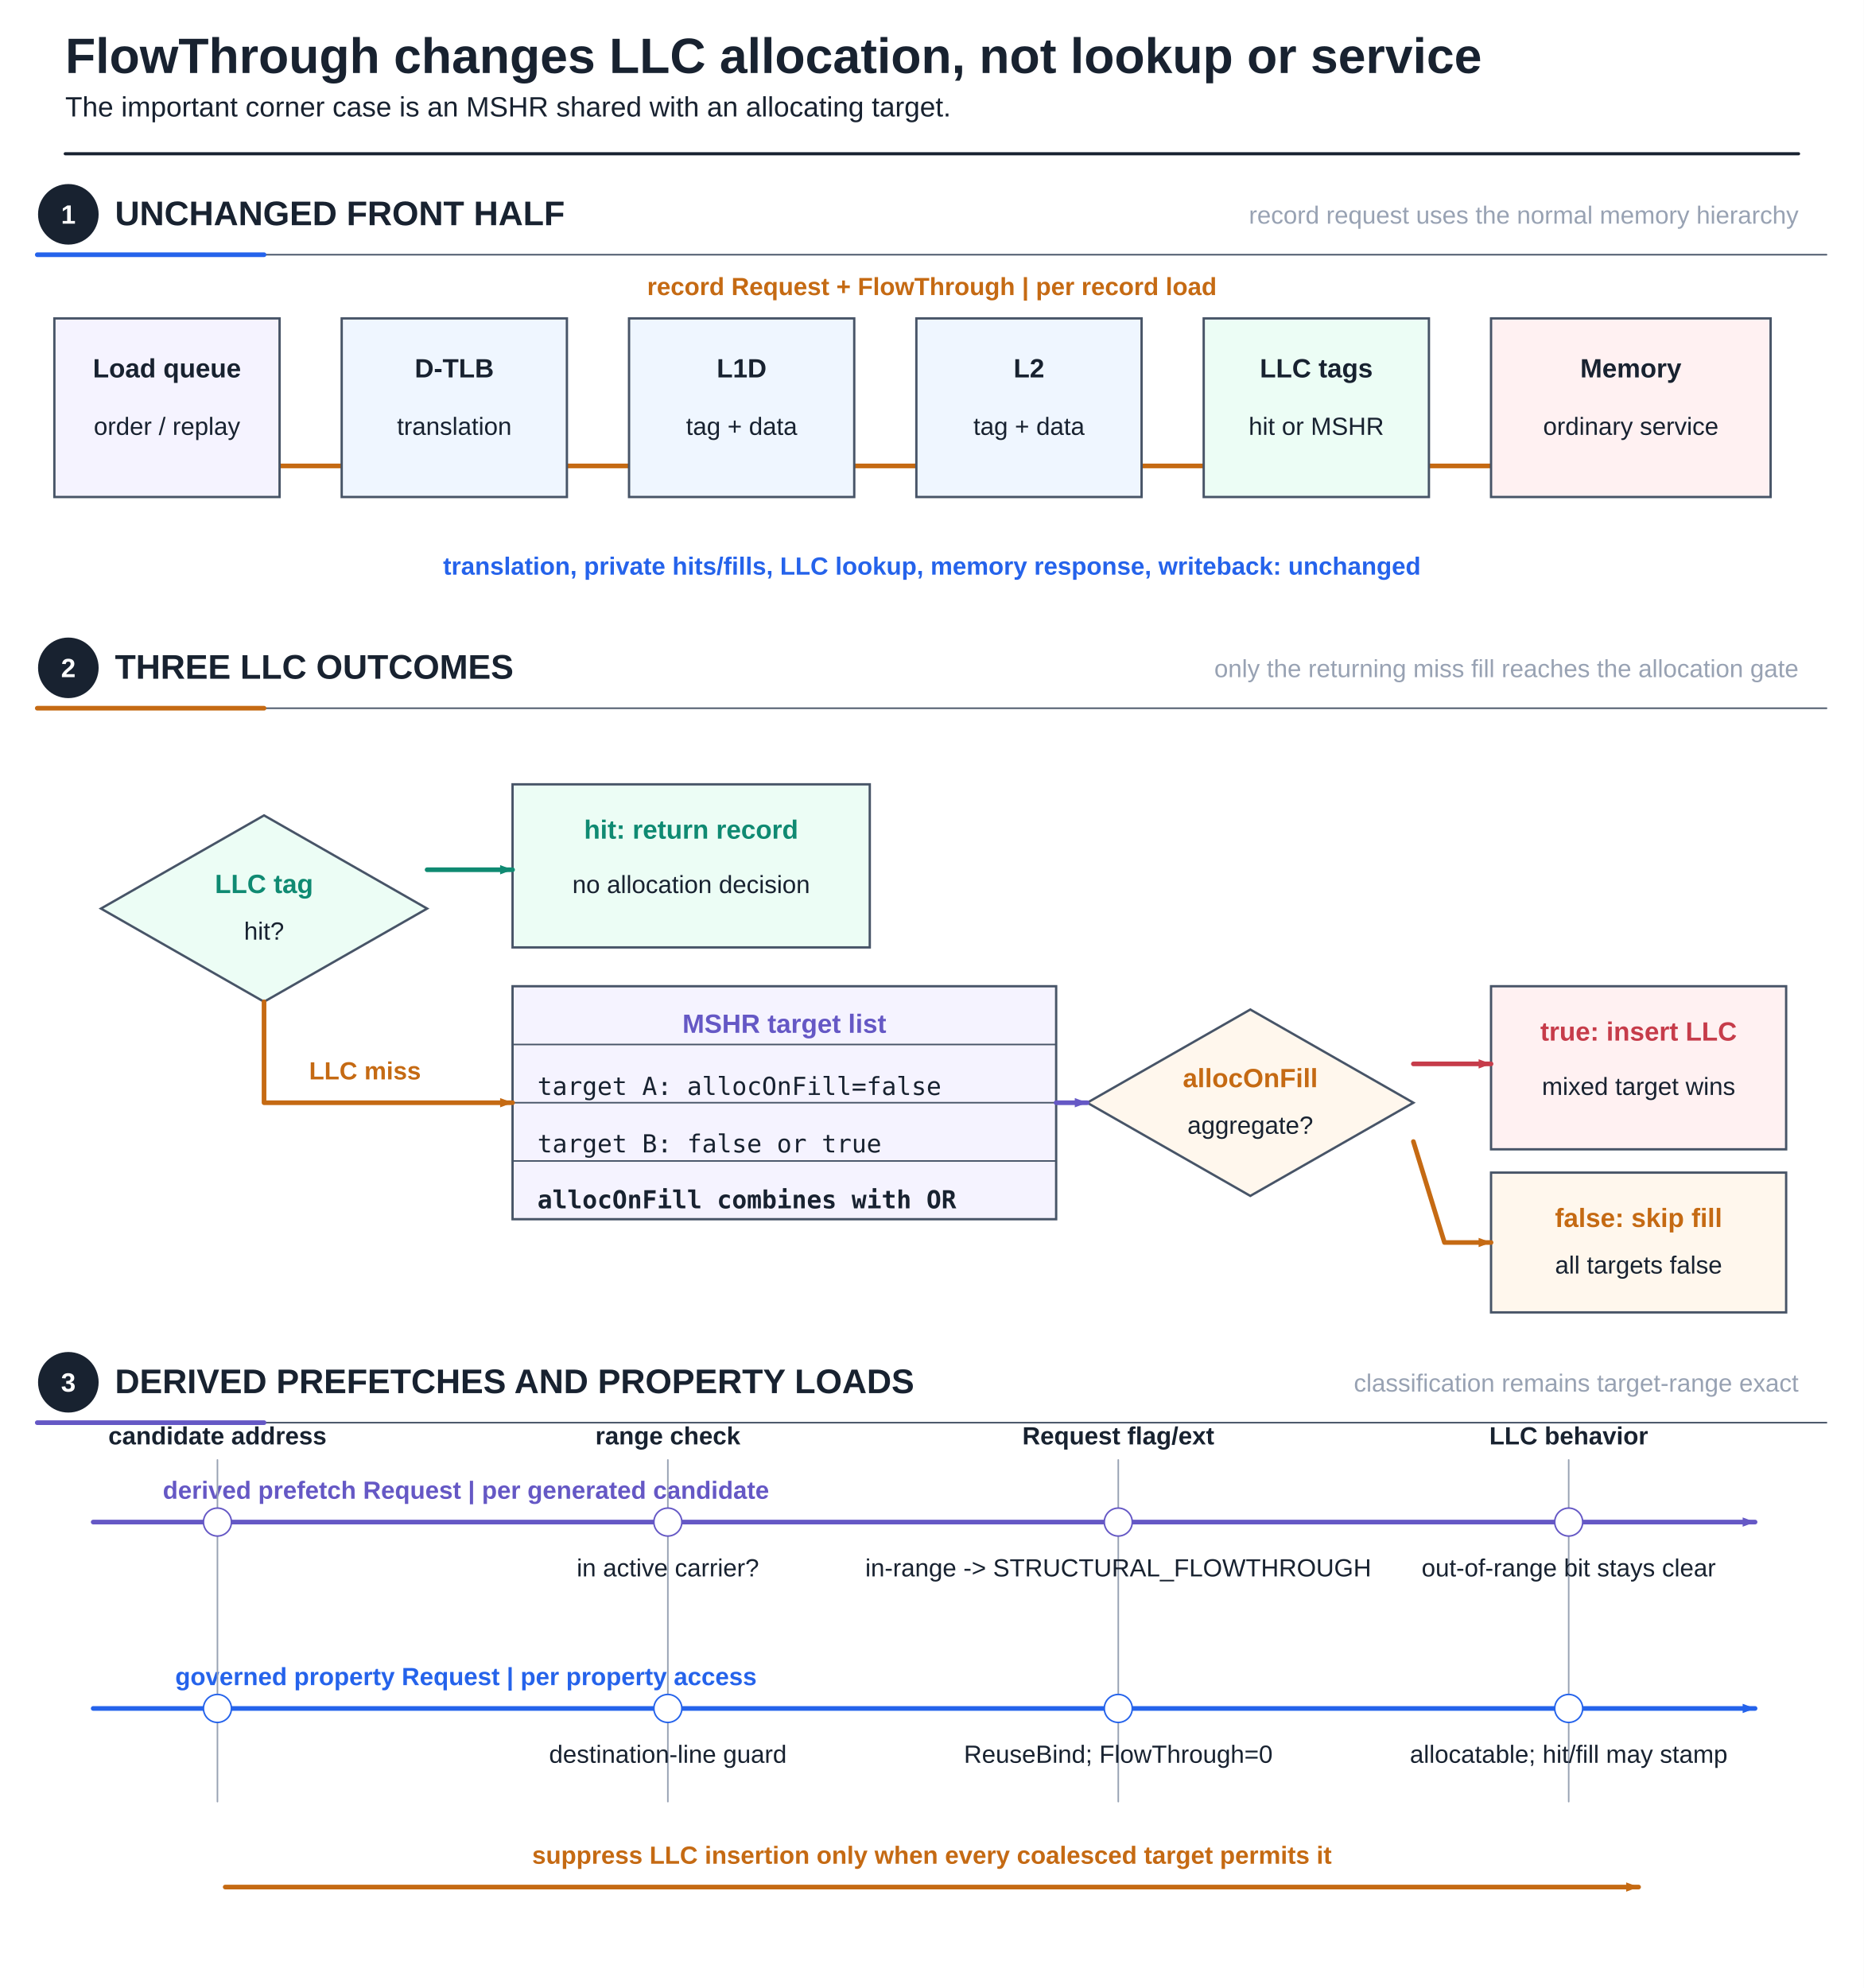
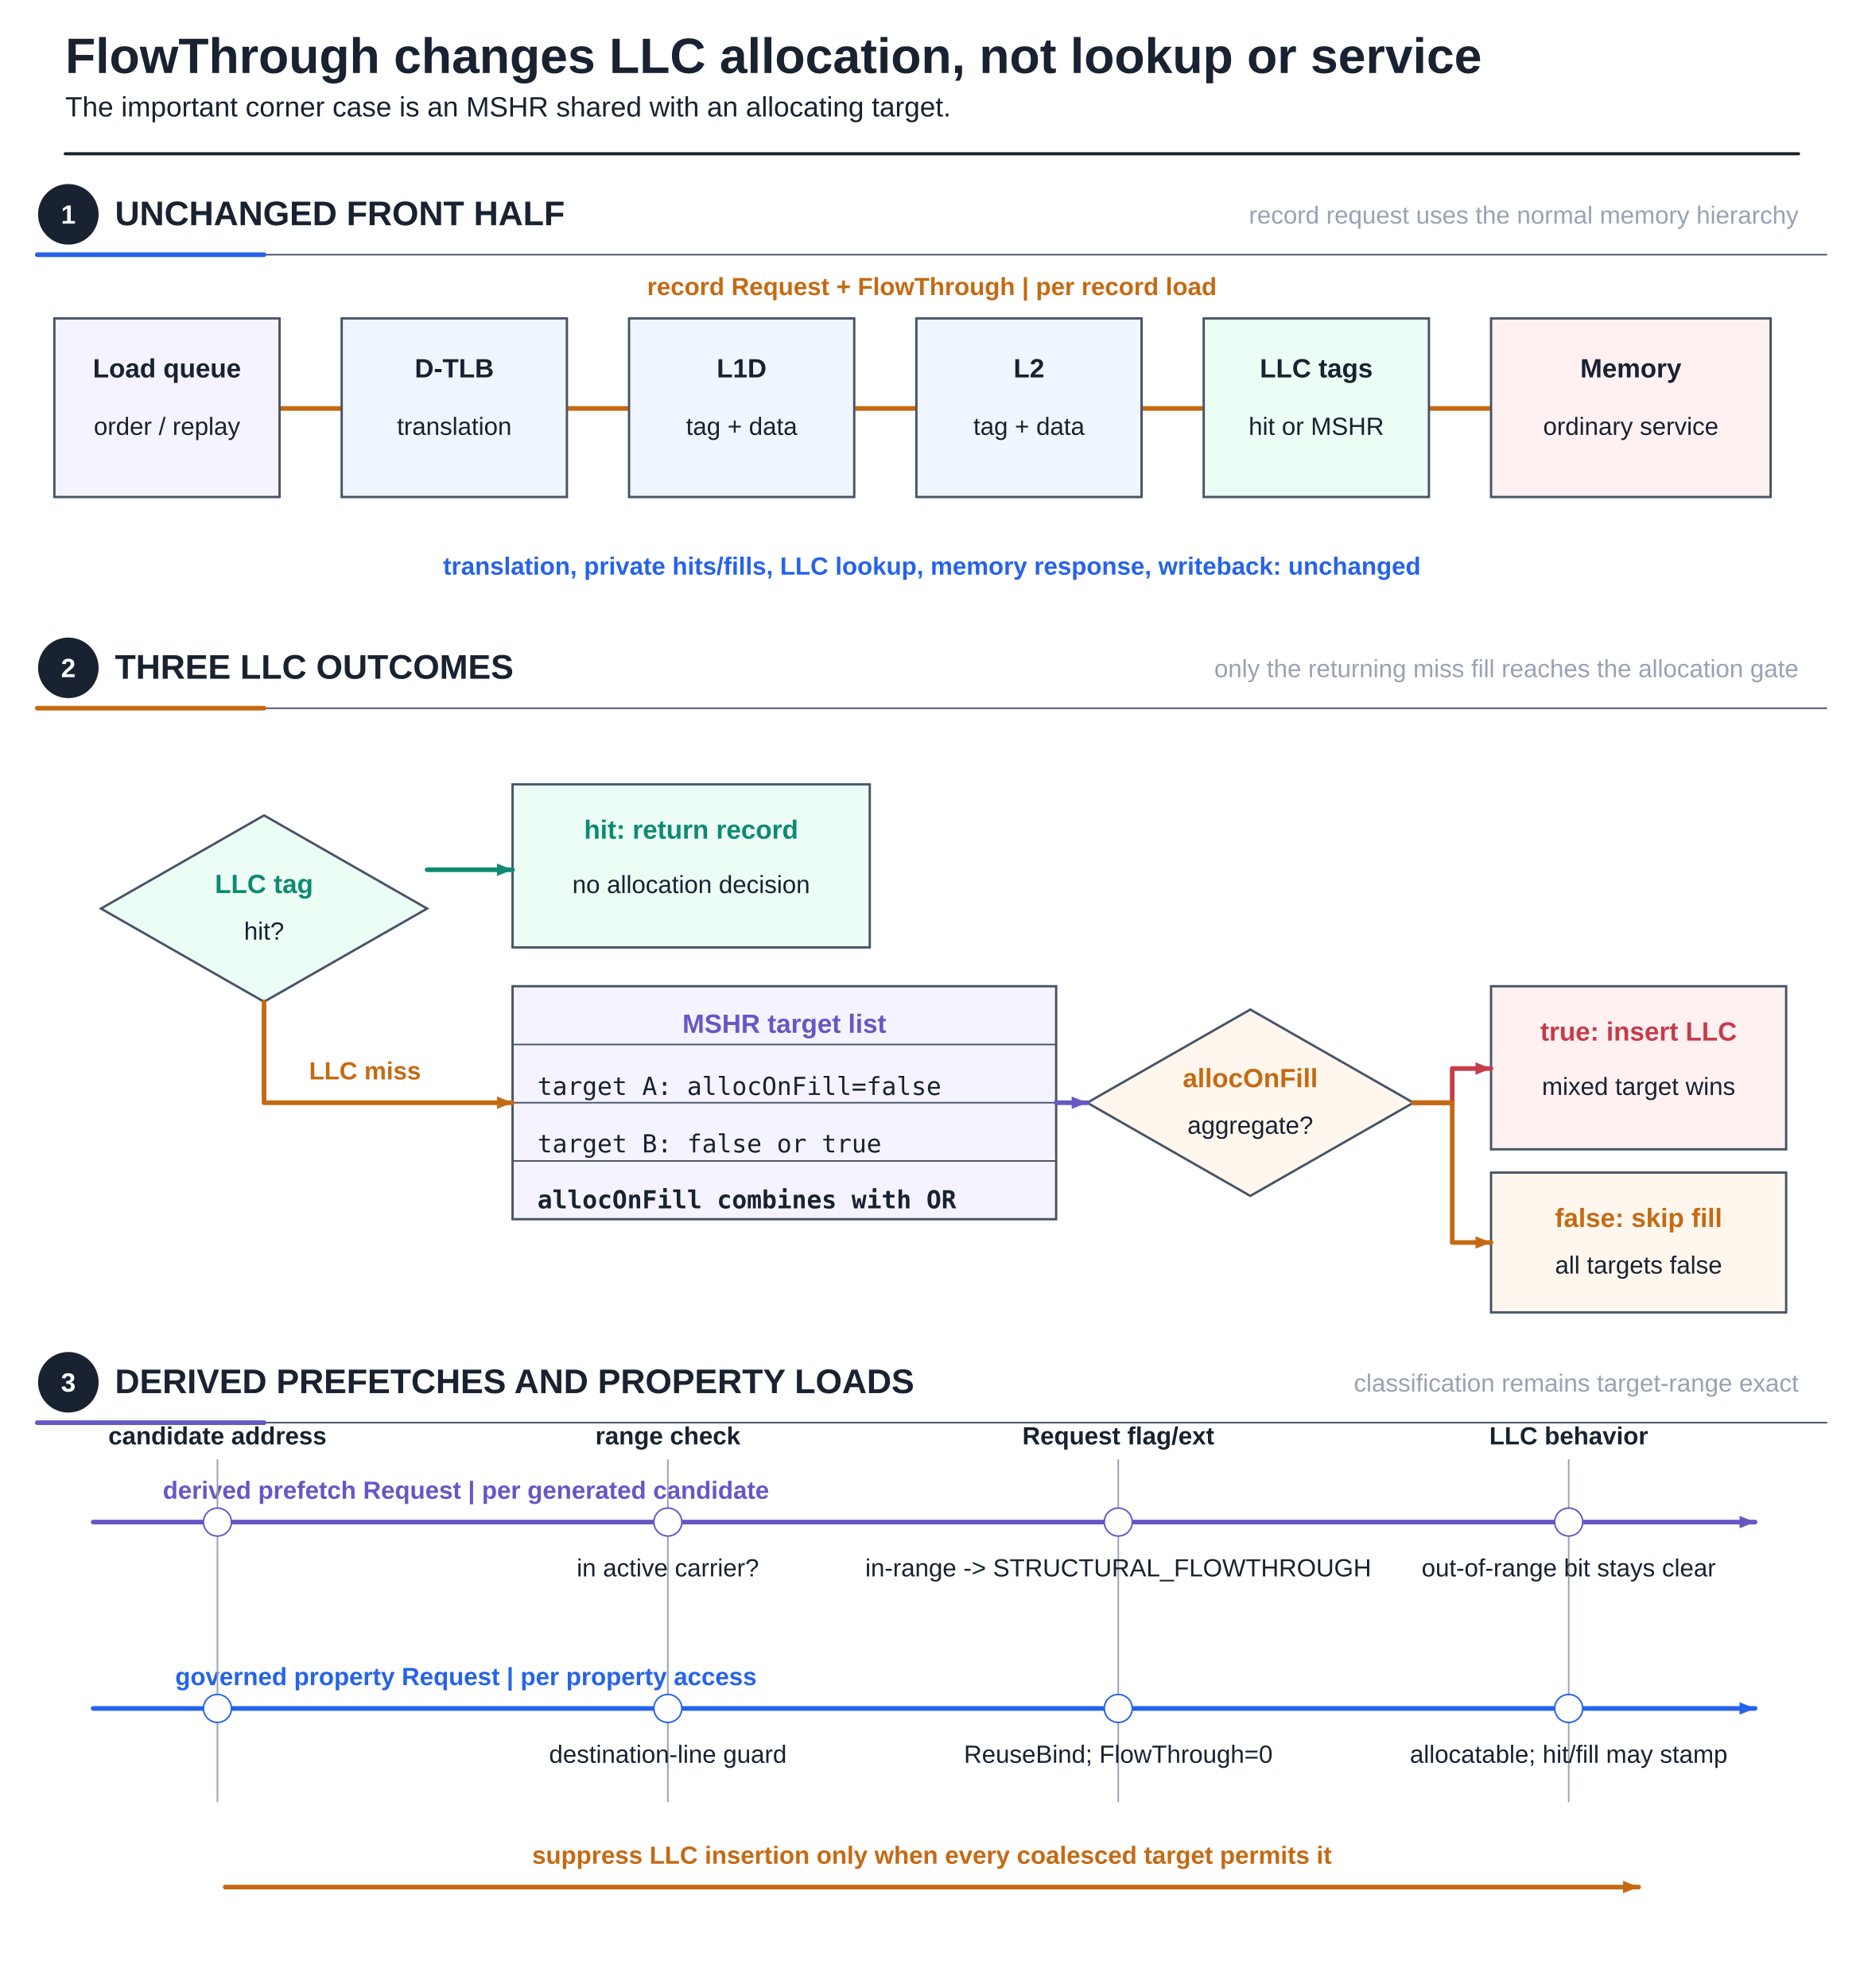
<svg xmlns="http://www.w3.org/2000/svg" width="1200" height="1280" viewBox="0 0 1200 1280" role="img" aria-labelledby="title desc" fill="#182230" data-figure-schema="ecg-public/v1">
  <defs>
-     <marker id="arrow-blue" viewBox="0 0 8 6" markerWidth="8" markerHeight="6" refX="8" refY="3" orient="auto" markerUnits="userSpaceOnUse">
-       <path d="M0 0 L8 3 L0 6 Z" fill="#2563EB" />
+     <marker id="arrow-blue" viewBox="0 0 10 8" markerWidth="11" markerHeight="8" refX="10" refY="4" orient="auto" markerUnits="userSpaceOnUse">
+       <path d="M0 0 L10 4 L0 8 Z" fill="#2563EB" />
    </marker>
-     <marker id="arrow-green" viewBox="0 0 8 6" markerWidth="8" markerHeight="6" refX="8" refY="3" orient="auto" markerUnits="userSpaceOnUse">
-       <path d="M0 0 L8 3 L0 6 Z" fill="#0F8A72" />
+     <marker id="arrow-green" viewBox="0 0 10 8" markerWidth="11" markerHeight="8" refX="10" refY="4" orient="auto" markerUnits="userSpaceOnUse">
+       <path d="M0 0 L10 4 L0 8 Z" fill="#0F8A72" />
    </marker>
-     <marker id="arrow-amber" viewBox="0 0 8 6" markerWidth="8" markerHeight="6" refX="8" refY="3" orient="auto" markerUnits="userSpaceOnUse">
-       <path d="M0 0 L8 3 L0 6 Z" fill="#C56A13" />
+     <marker id="arrow-amber" viewBox="0 0 10 8" markerWidth="11" markerHeight="8" refX="10" refY="4" orient="auto" markerUnits="userSpaceOnUse">
+       <path d="M0 0 L10 4 L0 8 Z" fill="#C56A13" />
    </marker>
-     <marker id="arrow-red" viewBox="0 0 8 6" markerWidth="8" markerHeight="6" refX="8" refY="3" orient="auto" markerUnits="userSpaceOnUse">
-       <path d="M0 0 L8 3 L0 6 Z" fill="#C63C4A" />
+     <marker id="arrow-red" viewBox="0 0 10 8" markerWidth="11" markerHeight="8" refX="10" refY="4" orient="auto" markerUnits="userSpaceOnUse">
+       <path d="M0 0 L10 4 L0 8 Z" fill="#C63C4A" />
    </marker>
-     <marker id="arrow-purple" viewBox="0 0 8 6" markerWidth="8" markerHeight="6" refX="8" refY="3" orient="auto" markerUnits="userSpaceOnUse">
-       <path d="M0 0 L8 3 L0 6 Z" fill="#6558C5" />
+     <marker id="arrow-purple" viewBox="0 0 10 8" markerWidth="11" markerHeight="8" refX="10" refY="4" orient="auto" markerUnits="userSpaceOnUse">
+       <path d="M0 0 L10 4 L0 8 Z" fill="#6558C5" />
    </marker>
-     <marker id="arrow-gray" viewBox="0 0 8 6" markerWidth="8" markerHeight="6" refX="8" refY="3" orient="auto" markerUnits="userSpaceOnUse">
-       <path d="M0 0 L8 3 L0 6 Z" fill="#98A2B3" />
+     <marker id="arrow-gray" viewBox="0 0 10 8" markerWidth="11" markerHeight="8" refX="10" refY="4" orient="auto" markerUnits="userSpaceOnUse">
+       <path d="M0 0 L10 4 L0 8 Z" fill="#98A2B3" />
    </marker>
-     <marker id="arrow-ink" viewBox="0 0 8 6" markerWidth="8" markerHeight="6" refX="8" refY="3" orient="auto" markerUnits="userSpaceOnUse">
-       <path d="M0 0 L8 3 L0 6 Z" fill="#182230" />
+     <marker id="arrow-ink" viewBox="0 0 10 8" markerWidth="11" markerHeight="8" refX="10" refY="4" orient="auto" markerUnits="userSpaceOnUse">
+       <path d="M0 0 L10 4 L0 8 Z" fill="#182230" />
    </marker>
    <style>
      :root { color-scheme: light dark; }
      @media (prefers-color-scheme: dark) {
        [fill="#FFFFFF"]{fill:#111827}[stroke="#FFFFFF"]{stroke:#111827}
        [fill="#F8FAFC"]{fill:#172033}[stroke="#F8FAFC"]{stroke:#172033}
        [fill="#EFF6FF"]{fill:#172554}[stroke="#EFF6FF"]{stroke:#172554}
        [fill="#ECFDF5"]{fill:#073B34}[stroke="#ECFDF5"]{stroke:#073B34}
        [fill="#FFF7ED"]{fill:#422A12}[stroke="#FFF7ED"]{stroke:#422A12}
        [fill="#FFF1F2"]{fill:#421B22}[stroke="#FFF1F2"]{stroke:#421B22}
        [fill="#F5F3FF"]{fill:#292349}[stroke="#F5F3FF"]{stroke:#292349}
        [fill="#182230"]{fill:#F8FAFC}[stroke="#182230"]{stroke:#F8FAFC}
        [fill="#475467"]{fill:#94A3B8}[stroke="#475467"]{stroke:#94A3B8}
        [fill="#98A2B3"]{fill:#A8B0BF}[stroke="#98A2B3"]{stroke:#A8B0BF}
        [fill="#2563EB"]{fill:#7FB0FF}[stroke="#2563EB"]{stroke:#7FB0FF}
        [fill="#0F8A72"]{fill:#5ED0B0}[stroke="#0F8A72"]{stroke:#5ED0B0}
        [fill="#C56A13"]{fill:#F0B36A}[stroke="#C56A13"]{stroke:#F0B36A}
        [fill="#6558C5"]{fill:#ADA4FF}[stroke="#6558C5"]{stroke:#ADA4FF}
        [fill="#C63C4A"]{fill:#F48B98}[stroke="#C63C4A"]{stroke:#F48B98}
      }
      .sans{font-family:"Liberation Sans","DejaVu Sans",Arial,sans-serif}
      .mono{font-family:"DejaVu Sans Mono","Liberation Mono",Consolas,monospace}
      .title{font-size:32px;font-weight:700}
      .subtitle{font-size:18px}
      .heading{font-size:22px;font-weight:700}
      .label{font-size:17px;font-weight:700}
      .body{font-size:16px}
</style>
  </defs>
  <rect x="0" y="0" width="1200" height="1280" fill="#FFFFFF" />
  <text x="42" y="47" text-anchor="start" class="sans title" fill="#182230" font-weight="700">FlowThrough changes LLC allocation, not lookup or service</text>
  <text x="42" y="75" text-anchor="start" class="sans subtitle" fill="#182230">The important corner case is an MSHR shared with an allocating target.</text>
  <line x1="42" y1="99" x2="1158" y2="99" stroke="#182230" stroke-width="2" stroke-linecap="round" vector-effect="non-scaling-stroke" />
  <circle cx="44" cy="138" r="19" fill="#182230" stroke="#182230" stroke-width="1" />
  <text x="44" y="144" text-anchor="middle" class="sans label" fill="#FFFFFF" font-weight="700">1</text>
  <text x="74" y="145" text-anchor="start" class="sans heading" fill="#182230" font-weight="700">UNCHANGED FRONT HALF</text>
  <text x="1158" y="144" text-anchor="end" class="sans body" fill="#98A2B3">record request uses the normal memory hierarchy</text>
  <line x1="24" y1="164" x2="1176" y2="164" stroke="#475467" stroke-width="1" stroke-linecap="round" vector-effect="non-scaling-stroke" />
  <line x1="24" y1="164" x2="170" y2="164" stroke="#2563EB" stroke-width="3" stroke-linecap="round" vector-effect="non-scaling-stroke" />
-   <path d="M45 300 L1130 300" fill="none" stroke="#C56A13" stroke-width="3" stroke-linecap="round" stroke-linejoin="round" vector-effect="non-scaling-stroke" marker-end="url(#arrow-amber)" data-flow-kind="transfer" data-flow-underlay="true" data-flow-label="record Request + FlowThrough" data-flow-cadence="per record load" />
+   <path d="M45 263 L1130 263" fill="none" stroke="#C56A13" stroke-width="3" stroke-linecap="round" stroke-linejoin="round" vector-effect="non-scaling-stroke" marker-end="url(#arrow-amber)" data-flow-kind="transfer" data-flow-underlay="true" data-flow-label="record Request + FlowThrough" data-flow-cadence="per record load" />
  <rect x="385.24" y="173.00" width="429.52" height="22" rx="3" fill="#FFFFFF" fill-opacity="0.96" data-label-background="true" />
  <text x="600" y="190" text-anchor="middle" class="sans body" fill="#C56A13" font-weight="700">record Request + FlowThrough | per record load</text>
  <rect x="35" y="205" width="145" height="115" rx="0" fill="#F5F3FF" stroke="#475467" stroke-width="1.5" data-shape="rect" data-x="35" data-y="205" data-width="145" data-height="115" />
  <text x="107.5" y="243" text-anchor="middle" class="sans label" fill="#182230" font-weight="700">Load queue</text>
  <text x="107.5" y="280" text-anchor="middle" class="sans body" fill="#182230">order / replay</text>
  <rect x="220" y="205" width="145" height="115" rx="0" fill="#EFF6FF" stroke="#475467" stroke-width="1.5" data-shape="rect" data-x="220" data-y="205" data-width="145" data-height="115" />
  <text x="292.5" y="243" text-anchor="middle" class="sans label" fill="#182230" font-weight="700">D-TLB</text>
  <text x="292.5" y="280" text-anchor="middle" class="sans body" fill="#182230">translation</text>
  <rect x="405" y="205" width="145" height="115" rx="0" fill="#EFF6FF" stroke="#475467" stroke-width="1.5" data-shape="rect" data-x="405" data-y="205" data-width="145" data-height="115" />
  <text x="477.5" y="243" text-anchor="middle" class="sans label" fill="#182230" font-weight="700">L1D</text>
  <text x="477.5" y="280" text-anchor="middle" class="sans body" fill="#182230">tag + data</text>
  <rect x="590" y="205" width="145" height="115" rx="0" fill="#EFF6FF" stroke="#475467" stroke-width="1.5" data-shape="rect" data-x="590" data-y="205" data-width="145" data-height="115" />
  <text x="662.5" y="243" text-anchor="middle" class="sans label" fill="#182230" font-weight="700">L2</text>
  <text x="662.5" y="280" text-anchor="middle" class="sans body" fill="#182230">tag + data</text>
  <rect x="775" y="205" width="145" height="115" rx="0" fill="#ECFDF5" stroke="#475467" stroke-width="1.5" data-shape="rect" data-x="775" data-y="205" data-width="145" data-height="115" />
  <text x="847.5" y="243" text-anchor="middle" class="sans label" fill="#182230" font-weight="700">LLC tags</text>
  <text x="847.5" y="280" text-anchor="middle" class="sans body" fill="#182230">hit or MSHR</text>
  <rect x="960" y="205" width="180" height="115" rx="0" fill="#FFF1F2" stroke="#475467" stroke-width="1.5" data-shape="rect" data-x="960" data-y="205" data-width="180" data-height="115" />
  <text x="1050.0" y="243" text-anchor="middle" class="sans label" fill="#182230" font-weight="700">Memory</text>
  <text x="1050.0" y="280" text-anchor="middle" class="sans body" fill="#182230">ordinary service</text>
  <text x="600" y="370" text-anchor="middle" class="sans body" fill="#2563EB" font-weight="700">translation, private hits/fills, LLC lookup, memory response, writeback: unchanged</text>
  <circle cx="44" cy="430" r="19" fill="#182230" stroke="#182230" stroke-width="1" />
  <text x="44" y="436" text-anchor="middle" class="sans label" fill="#FFFFFF" font-weight="700">2</text>
  <text x="74" y="437" text-anchor="start" class="sans heading" fill="#182230" font-weight="700">THREE LLC OUTCOMES</text>
  <text x="1158" y="436" text-anchor="end" class="sans body" fill="#98A2B3">only the returning miss fill reaches the allocation gate</text>
  <line x1="24" y1="456" x2="1176" y2="456" stroke="#475467" stroke-width="1" stroke-linecap="round" vector-effect="non-scaling-stroke" />
  <line x1="24" y1="456" x2="170" y2="456" stroke="#C56A13" stroke-width="3" stroke-linecap="round" vector-effect="non-scaling-stroke" />
  <polygon points="170,525.0 275.0,585 170,645.0 65.0,585" fill="#ECFDF5" stroke="#475467" stroke-width="1.5" data-shape="diamond" data-cx="170" data-cy="585" data-width="210" data-height="120" />
  <text x="170" y="575" text-anchor="middle" class="sans label" fill="#0F8A72" font-weight="700">LLC tag</text>
  <text x="170" y="605" text-anchor="middle" class="sans body" fill="#182230">hit?</text>
  <rect x="330" y="505" width="230" height="105" rx="0" fill="#ECFDF5" stroke="#475467" stroke-width="1.5" data-shape="rect" data-x="330" data-y="505" data-width="230" data-height="105" />
  <text x="445" y="540" text-anchor="middle" class="sans label" fill="#0F8A72" font-weight="700">hit: return record</text>
  <text x="445" y="575" text-anchor="middle" class="sans body" fill="#182230">no allocation decision</text>
  <path d="M275 560 L330 560" fill="none" stroke="#0F8A72" stroke-width="3" stroke-linecap="round" stroke-linejoin="round" vector-effect="non-scaling-stroke" marker-end="url(#arrow-green)" data-flow-kind="control" data-flow-underlay="false" data-flow-label="hit: return record" />
  <rect x="330" y="635" width="350" height="150" rx="0" fill="#F5F3FF" stroke="#475467" stroke-width="1.5" data-shape="rect" data-x="330" data-y="635" data-width="350" data-height="150" />
  <line x1="330" y1="672.5" x2="680" y2="672.5" stroke="#475467" stroke-width="1" stroke-linecap="round" vector-effect="non-scaling-stroke" />
  <line x1="330" y1="710.0" x2="680" y2="710.0" stroke="#475467" stroke-width="1" stroke-linecap="round" vector-effect="non-scaling-stroke" />
  <line x1="330" y1="747.5" x2="680" y2="747.5" stroke="#475467" stroke-width="1" stroke-linecap="round" vector-effect="non-scaling-stroke" />
  <text x="505" y="665" text-anchor="middle" class="sans label" fill="#6558C5" font-weight="700">MSHR target list</text>
  <text x="346" y="705" text-anchor="start" class="mono body" fill="#182230">target A: allocOnFill=false</text>
  <text x="346" y="742" text-anchor="start" class="mono body" fill="#182230">target B: false or true</text>
  <text x="346" y="778" text-anchor="start" class="mono body" fill="#182230" font-weight="700">allocOnFill combines with OR</text>
  <path d="M170 645 L170 710 L330 710" fill="none" stroke="#C56A13" stroke-width="3" stroke-linecap="round" stroke-linejoin="round" vector-effect="non-scaling-stroke" marker-end="url(#arrow-amber)" data-flow-kind="control" data-flow-underlay="false" data-flow-label="LLC miss" />
  <rect x="193.52" y="678.00" width="82.96" height="22" rx="3" fill="#FFFFFF" fill-opacity="0.96" data-label-background="true" />
  <text x="235" y="695" text-anchor="middle" class="sans body" fill="#C56A13" font-weight="700">LLC miss</text>
  <polygon points="805,650.0 910.0,710 805,770.0 700.0,710" fill="#FFF7ED" stroke="#475467" stroke-width="1.5" data-shape="diamond" data-cx="805" data-cy="710" data-width="210" data-height="120" />
  <text x="805" y="700" text-anchor="middle" class="sans label" fill="#C56A13" font-weight="700">allocOnFill</text>
  <text x="805" y="730" text-anchor="middle" class="sans body" fill="#182230">aggregate?</text>
  <path d="M680 710 L700 710" fill="none" stroke="#6558C5" stroke-width="3" stroke-linecap="round" stroke-linejoin="round" vector-effect="non-scaling-stroke" marker-end="url(#arrow-purple)" data-flow-kind="control" data-flow-underlay="false" data-flow-label="allocOnFill combines with OR" />
  <rect x="960" y="635" width="190" height="105" rx="0" fill="#FFF1F2" stroke="#475467" stroke-width="1.5" data-shape="rect" data-x="960" data-y="635" data-width="190" data-height="105" />
  <text x="1055" y="670" text-anchor="middle" class="sans label" fill="#C63C4A" font-weight="700">true: insert LLC</text>
  <text x="1055" y="705" text-anchor="middle" class="sans body" fill="#182230">mixed target wins</text>
  <rect x="960" y="755" width="190" height="90" rx="0" fill="#FFF7ED" stroke="#475467" stroke-width="1.5" data-shape="rect" data-x="960" data-y="755" data-width="190" data-height="90" />
  <text x="1055" y="790" text-anchor="middle" class="sans label" fill="#C56A13" font-weight="700">false: skip fill</text>
  <text x="1055" y="820" text-anchor="middle" class="sans body" fill="#182230">all targets false</text>
-   <path d="M910 685 L960 685" fill="none" stroke="#C63C4A" stroke-width="3" stroke-linecap="round" stroke-linejoin="round" vector-effect="non-scaling-stroke" marker-end="url(#arrow-red)" data-flow-kind="control" data-flow-underlay="false" data-flow-label="true: insert LLC" />
-   <path d="M910 735 L930 800 L960 800" fill="none" stroke="#C56A13" stroke-width="3" stroke-linecap="round" stroke-linejoin="round" vector-effect="non-scaling-stroke" marker-end="url(#arrow-amber)" data-flow-kind="control" data-flow-underlay="false" data-flow-label="false: skip fill" />
+   <path d="M910 710 L935 710 L935 688 L960 688" fill="none" stroke="#C63C4A" stroke-width="3" stroke-linecap="round" stroke-linejoin="round" vector-effect="non-scaling-stroke" marker-end="url(#arrow-red)" data-flow-kind="control" data-flow-underlay="false" data-flow-label="true: insert LLC" />
+   <path d="M910 710 L935 710 L935 800 L960 800" fill="none" stroke="#C56A13" stroke-width="3" stroke-linecap="round" stroke-linejoin="round" vector-effect="non-scaling-stroke" marker-end="url(#arrow-amber)" data-flow-kind="control" data-flow-underlay="false" data-flow-label="false: skip fill" />
  <circle cx="44" cy="890" r="19" fill="#182230" stroke="#182230" stroke-width="1" />
  <text x="44" y="896" text-anchor="middle" class="sans label" fill="#FFFFFF" font-weight="700">3</text>
  <text x="74" y="897" text-anchor="start" class="sans heading" fill="#182230" font-weight="700">DERIVED PREFETCHES AND PROPERTY LOADS</text>
  <text x="1158" y="896" text-anchor="end" class="sans body" fill="#98A2B3">classification remains target-range exact</text>
  <line x1="24" y1="916" x2="1176" y2="916" stroke="#475467" stroke-width="1" stroke-linecap="round" vector-effect="non-scaling-stroke" />
  <line x1="24" y1="916" x2="170" y2="916" stroke="#6558C5" stroke-width="3" stroke-linecap="round" vector-effect="non-scaling-stroke" />
  <path d="M60 980 L1130 980" fill="none" stroke="#6558C5" stroke-width="3" stroke-linecap="round" stroke-linejoin="round" vector-effect="non-scaling-stroke" marker-end="url(#arrow-purple)" data-flow-kind="transfer" data-flow-underlay="false" data-flow-label="derived prefetch Request" data-flow-cadence="per generated candidate" />
  <rect x="67.00" y="948.00" width="466.00" height="22" rx="3" fill="#FFFFFF" fill-opacity="0.96" data-label-background="true" />
  <text x="300" y="965" text-anchor="middle" class="sans body" fill="#6558C5" font-weight="700">derived prefetch Request | per generated candidate</text>
  <path d="M60 1100 L1130 1100" fill="none" stroke="#2563EB" stroke-width="3" stroke-linecap="round" stroke-linejoin="round" vector-effect="non-scaling-stroke" marker-end="url(#arrow-blue)" data-flow-kind="transfer" data-flow-underlay="false" data-flow-label="governed property Request" data-flow-cadence="per property access" />
  <rect x="80.68" y="1068.00" width="438.64" height="22" rx="3" fill="#FFFFFF" fill-opacity="0.96" data-label-background="true" />
  <text x="300" y="1085" text-anchor="middle" class="sans body" fill="#2563EB" font-weight="700">governed property Request | per property access</text>
  <line x1="140" y1="940" x2="140" y2="1160" stroke="#98A2B3" stroke-width="1" stroke-linecap="round" vector-effect="non-scaling-stroke" />
  <text x="140" y="930" text-anchor="middle" class="sans body" fill="#182230" font-weight="700">candidate address</text>
  <circle cx="140" cy="980" r="9" fill="#FFFFFF" stroke="#6558C5" stroke-width="1" />
  <circle cx="140" cy="1100" r="9" fill="#FFFFFF" stroke="#2563EB" stroke-width="1" />
  <line x1="430" y1="940" x2="430" y2="1160" stroke="#98A2B3" stroke-width="1" stroke-linecap="round" vector-effect="non-scaling-stroke" />
  <text x="430" y="930" text-anchor="middle" class="sans body" fill="#182230" font-weight="700">range check</text>
  <circle cx="430" cy="980" r="9" fill="#FFFFFF" stroke="#6558C5" stroke-width="1" />
  <circle cx="430" cy="1100" r="9" fill="#FFFFFF" stroke="#2563EB" stroke-width="1" />
  <line x1="720" y1="940" x2="720" y2="1160" stroke="#98A2B3" stroke-width="1" stroke-linecap="round" vector-effect="non-scaling-stroke" />
  <text x="720" y="930" text-anchor="middle" class="sans body" fill="#182230" font-weight="700">Request flag/ext</text>
  <circle cx="720" cy="980" r="9" fill="#FFFFFF" stroke="#6558C5" stroke-width="1" />
  <circle cx="720" cy="1100" r="9" fill="#FFFFFF" stroke="#2563EB" stroke-width="1" />
  <line x1="1010" y1="940" x2="1010" y2="1160" stroke="#98A2B3" stroke-width="1" stroke-linecap="round" vector-effect="non-scaling-stroke" />
  <text x="1010" y="930" text-anchor="middle" class="sans body" fill="#182230" font-weight="700">LLC behavior</text>
  <circle cx="1010" cy="980" r="9" fill="#FFFFFF" stroke="#6558C5" stroke-width="1" />
  <circle cx="1010" cy="1100" r="9" fill="#FFFFFF" stroke="#2563EB" stroke-width="1" />
  <text x="430" y="1015" text-anchor="middle" class="sans body" fill="#182230">in active carrier?</text>
  <text x="720" y="1015" text-anchor="middle" class="sans body" fill="#182230">in-range -&gt; STRUCTURAL_FLOWTHROUGH</text>
  <text x="1010" y="1015" text-anchor="middle" class="sans body" fill="#182230">out-of-range bit stays clear</text>
  <text x="430" y="1135" text-anchor="middle" class="sans body" fill="#182230">destination-line guard</text>
  <text x="720" y="1135" text-anchor="middle" class="sans body" fill="#182230">ReuseBind; FlowThrough=0</text>
  <text x="1010" y="1135" text-anchor="middle" class="sans body" fill="#182230">allocatable; hit/fill may stamp</text>
  <path d="M145 1215 L1055 1215" fill="none" stroke="#C56A13" stroke-width="3" stroke-linecap="round" stroke-linejoin="round" vector-effect="non-scaling-stroke" marker-end="url(#arrow-amber)" data-flow-kind="control" data-flow-underlay="false" data-flow-label="suppress LLC insertion only when every coalesced target permits it" />
  <rect x="294.04" y="1183.00" width="611.92" height="22" rx="3" fill="#FFFFFF" fill-opacity="0.96" data-label-background="true" />
  <text x="600" y="1200" text-anchor="middle" class="sans body" fill="#C56A13" font-weight="700">suppress LLC insertion only when every coalesced target permits it</text>
</svg>
